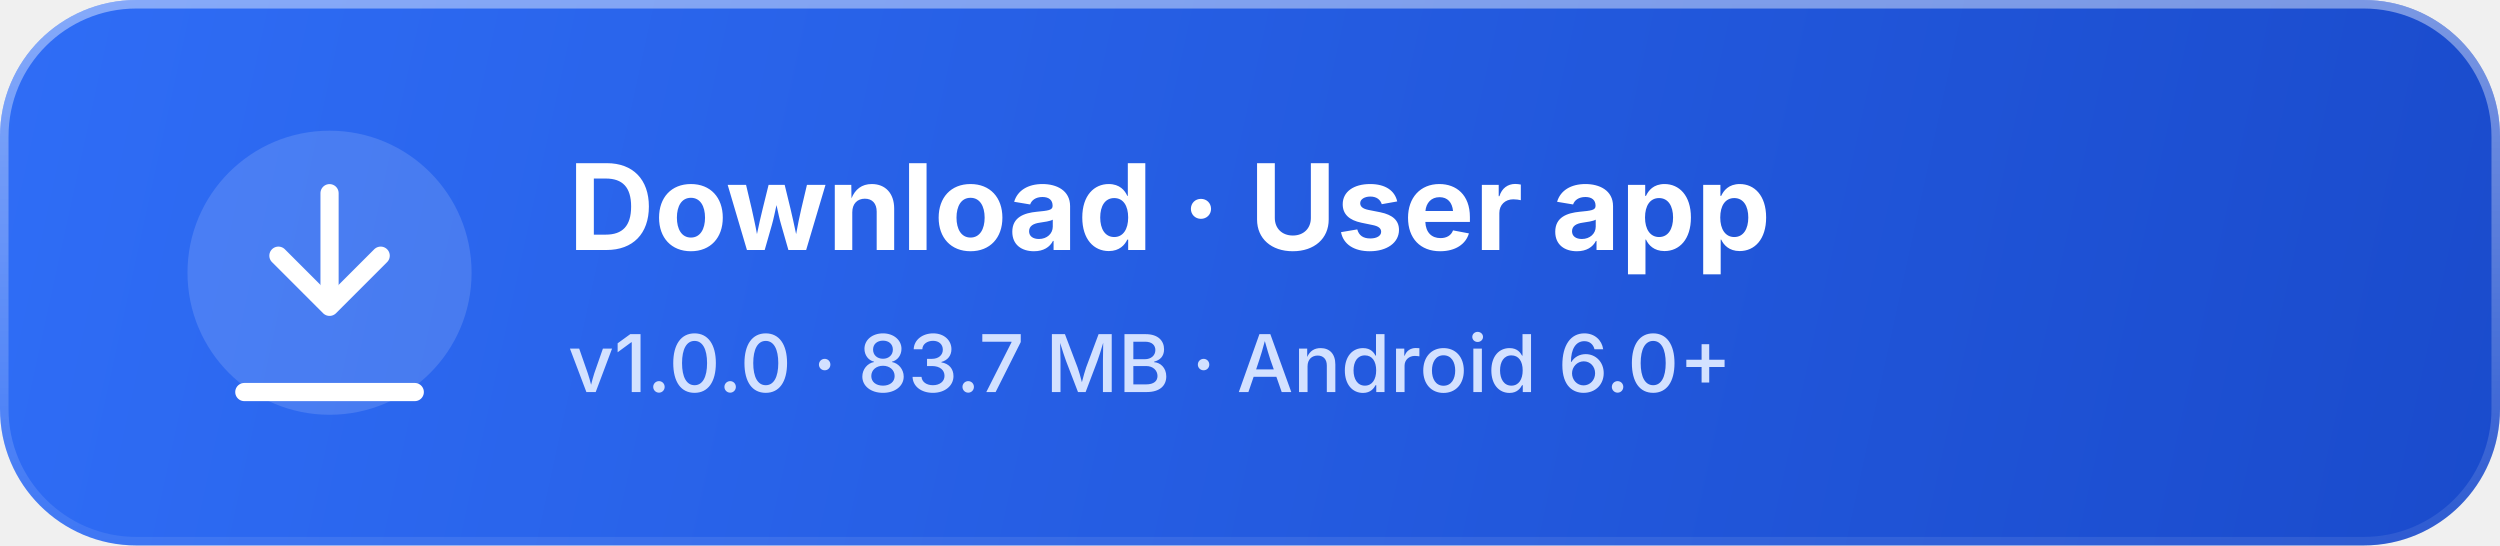
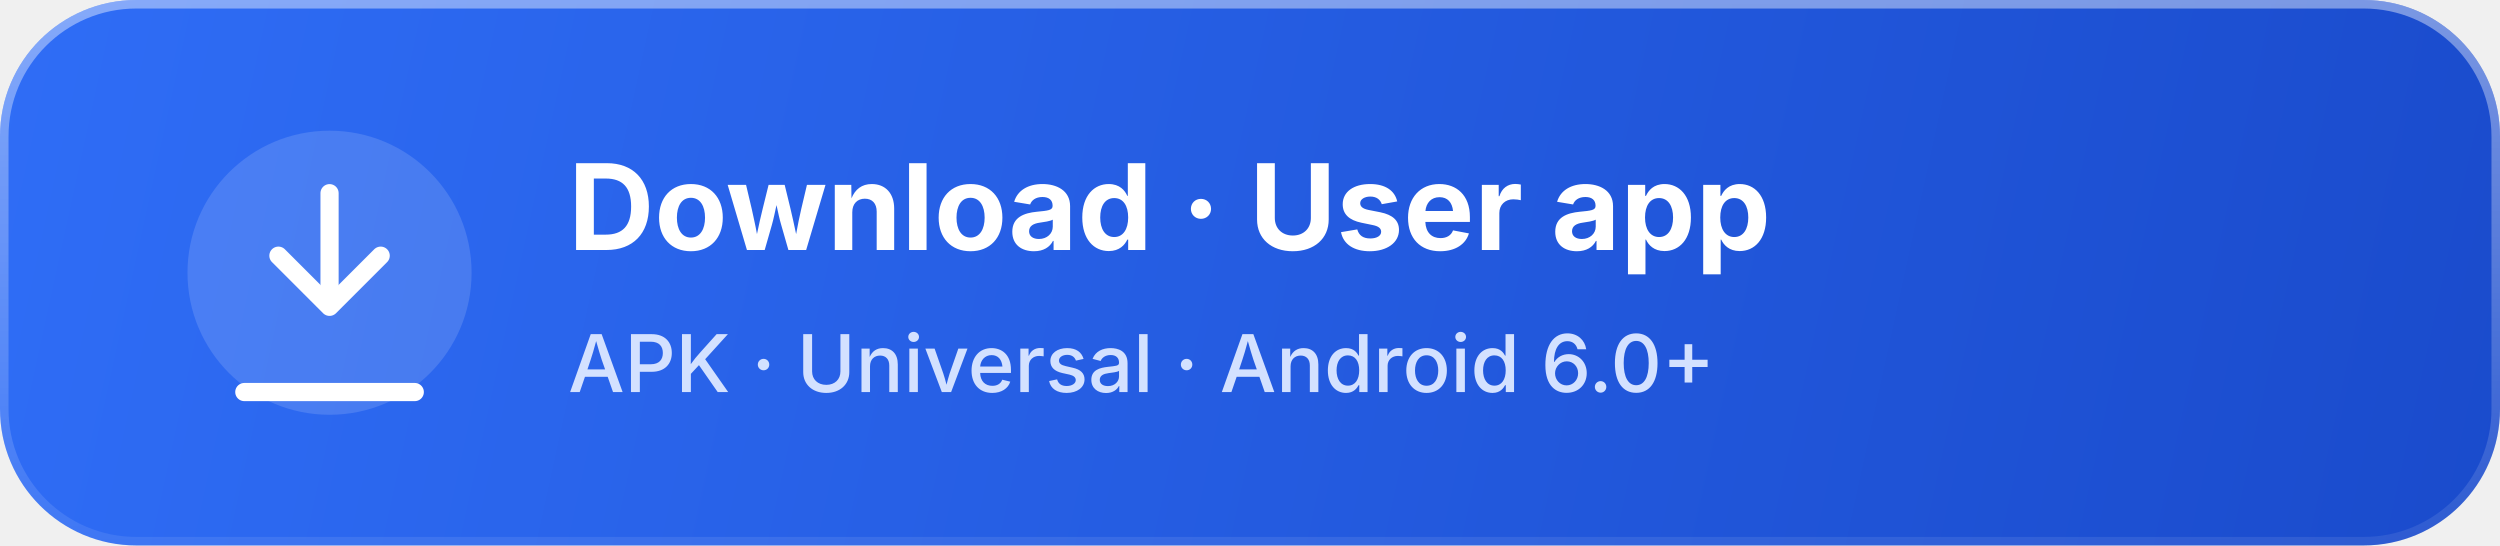
<svg xmlns="http://www.w3.org/2000/svg" width="440" height="96" viewBox="0 0 440 96" fill="none" role="img" aria-label="Download MilkLedger user app">
  <defs>
    <linearGradient id="face" x1="0" y1="0" x2="440" y2="96" gradientUnits="userSpaceOnUse">
      <stop offset="0" stop-color="#2f6df6" />
      <stop offset="1" stop-color="#1a4bcc" />
    </linearGradient>
    <linearGradient id="shine" x1="-1" y1="0" x2="0" y2="0">
      <stop offset="0" stop-color="#ffffff" stop-opacity="0" />
      <stop offset="0.5" stop-color="#ffffff" stop-opacity="0.42" />
      <stop offset="1" stop-color="#ffffff" stop-opacity="0" />
      <animate attributeName="x1" values="-1.1;1.4" dur="3.8s" repeatCount="indefinite" />
      <animate attributeName="x2" values="-0.1;2.4" dur="3.8s" repeatCount="indefinite" />
    </linearGradient>
    <linearGradient id="rim" x1="0" y1="0" x2="0" y2="96" gradientUnits="userSpaceOnUse">
      <stop offset="0" stop-color="#ffffff" stop-opacity="0.42" />
      <stop offset="1" stop-color="#ffffff" stop-opacity="0.08" />
    </linearGradient>
    <clipPath id="round">
      <rect width="440" height="96" rx="24" />
    </clipPath>
  </defs>
  <g clip-path="url(#round)">
    <rect width="440" height="96" fill="url(#face)" />
    <rect width="440" height="96" fill="url(#shine)" />
  </g>
  <rect x="0.75" y="0.75" width="438.5" height="94.5" rx="23.25" stroke="url(#rim)" stroke-width="1.5" />
  <circle cx="58" cy="48" r="25" fill="#ffffff" fill-opacity="0.14" />
  <g stroke="#ffffff" stroke-width="3.2" stroke-linecap="round" stroke-linejoin="round">
    <path d="M58 34v19" />
    <path d="M49 45l9 9 9-9" fill="none" />
    <path d="M43 69h30" />
  </g>
  <text x="100" y="44" font-family="Segoe UI, Inter, Helvetica, Arial, sans-serif" font-size="21" font-weight="700" fill="#ffffff">Download · User app</text>
-   <text x="100" y="69" font-family="Segoe UI, Inter, Helvetica, Arial, sans-serif" font-size="14" font-weight="500" fill="#d3e1ff">v1.0.0 · 83.7 MB · Android 6.0+</text>
+   <text x="100" y="69" font-family="Segoe UI, Inter, Helvetica, Arial, sans-serif" font-size="14" font-weight="500" fill="#d3e1ff">APK · Universal · Android 6.0+</text>
</svg>
